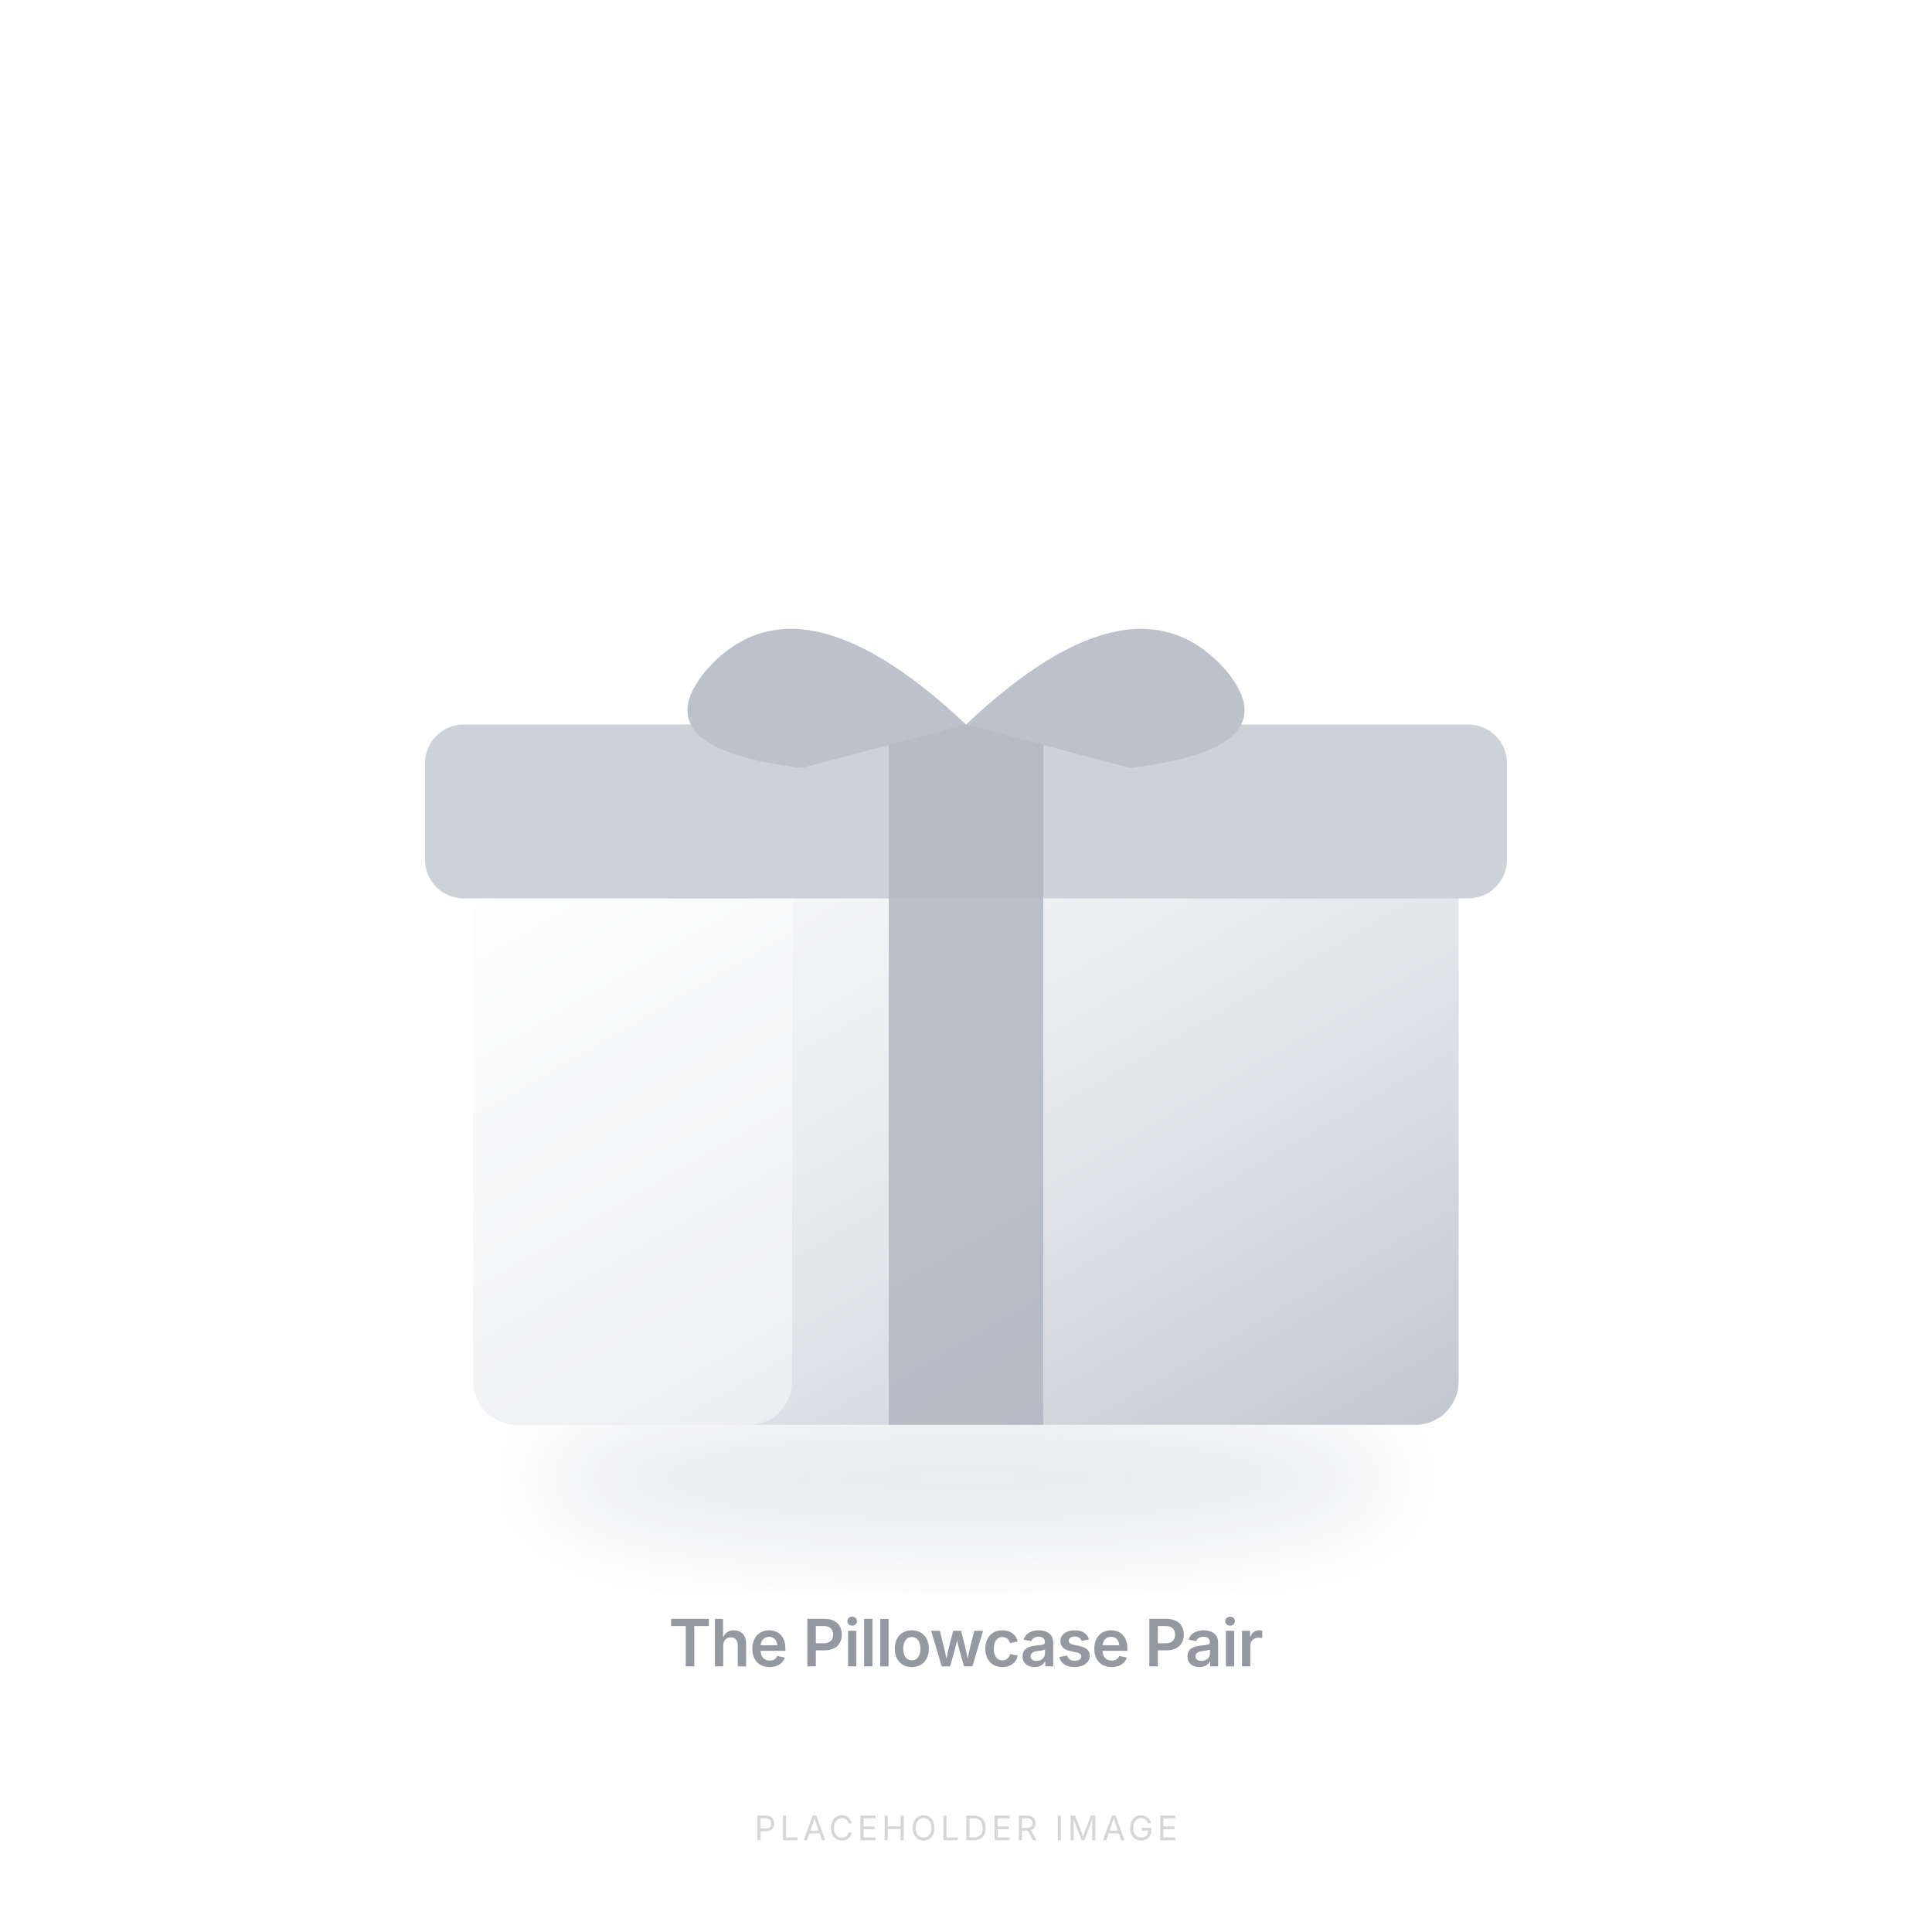
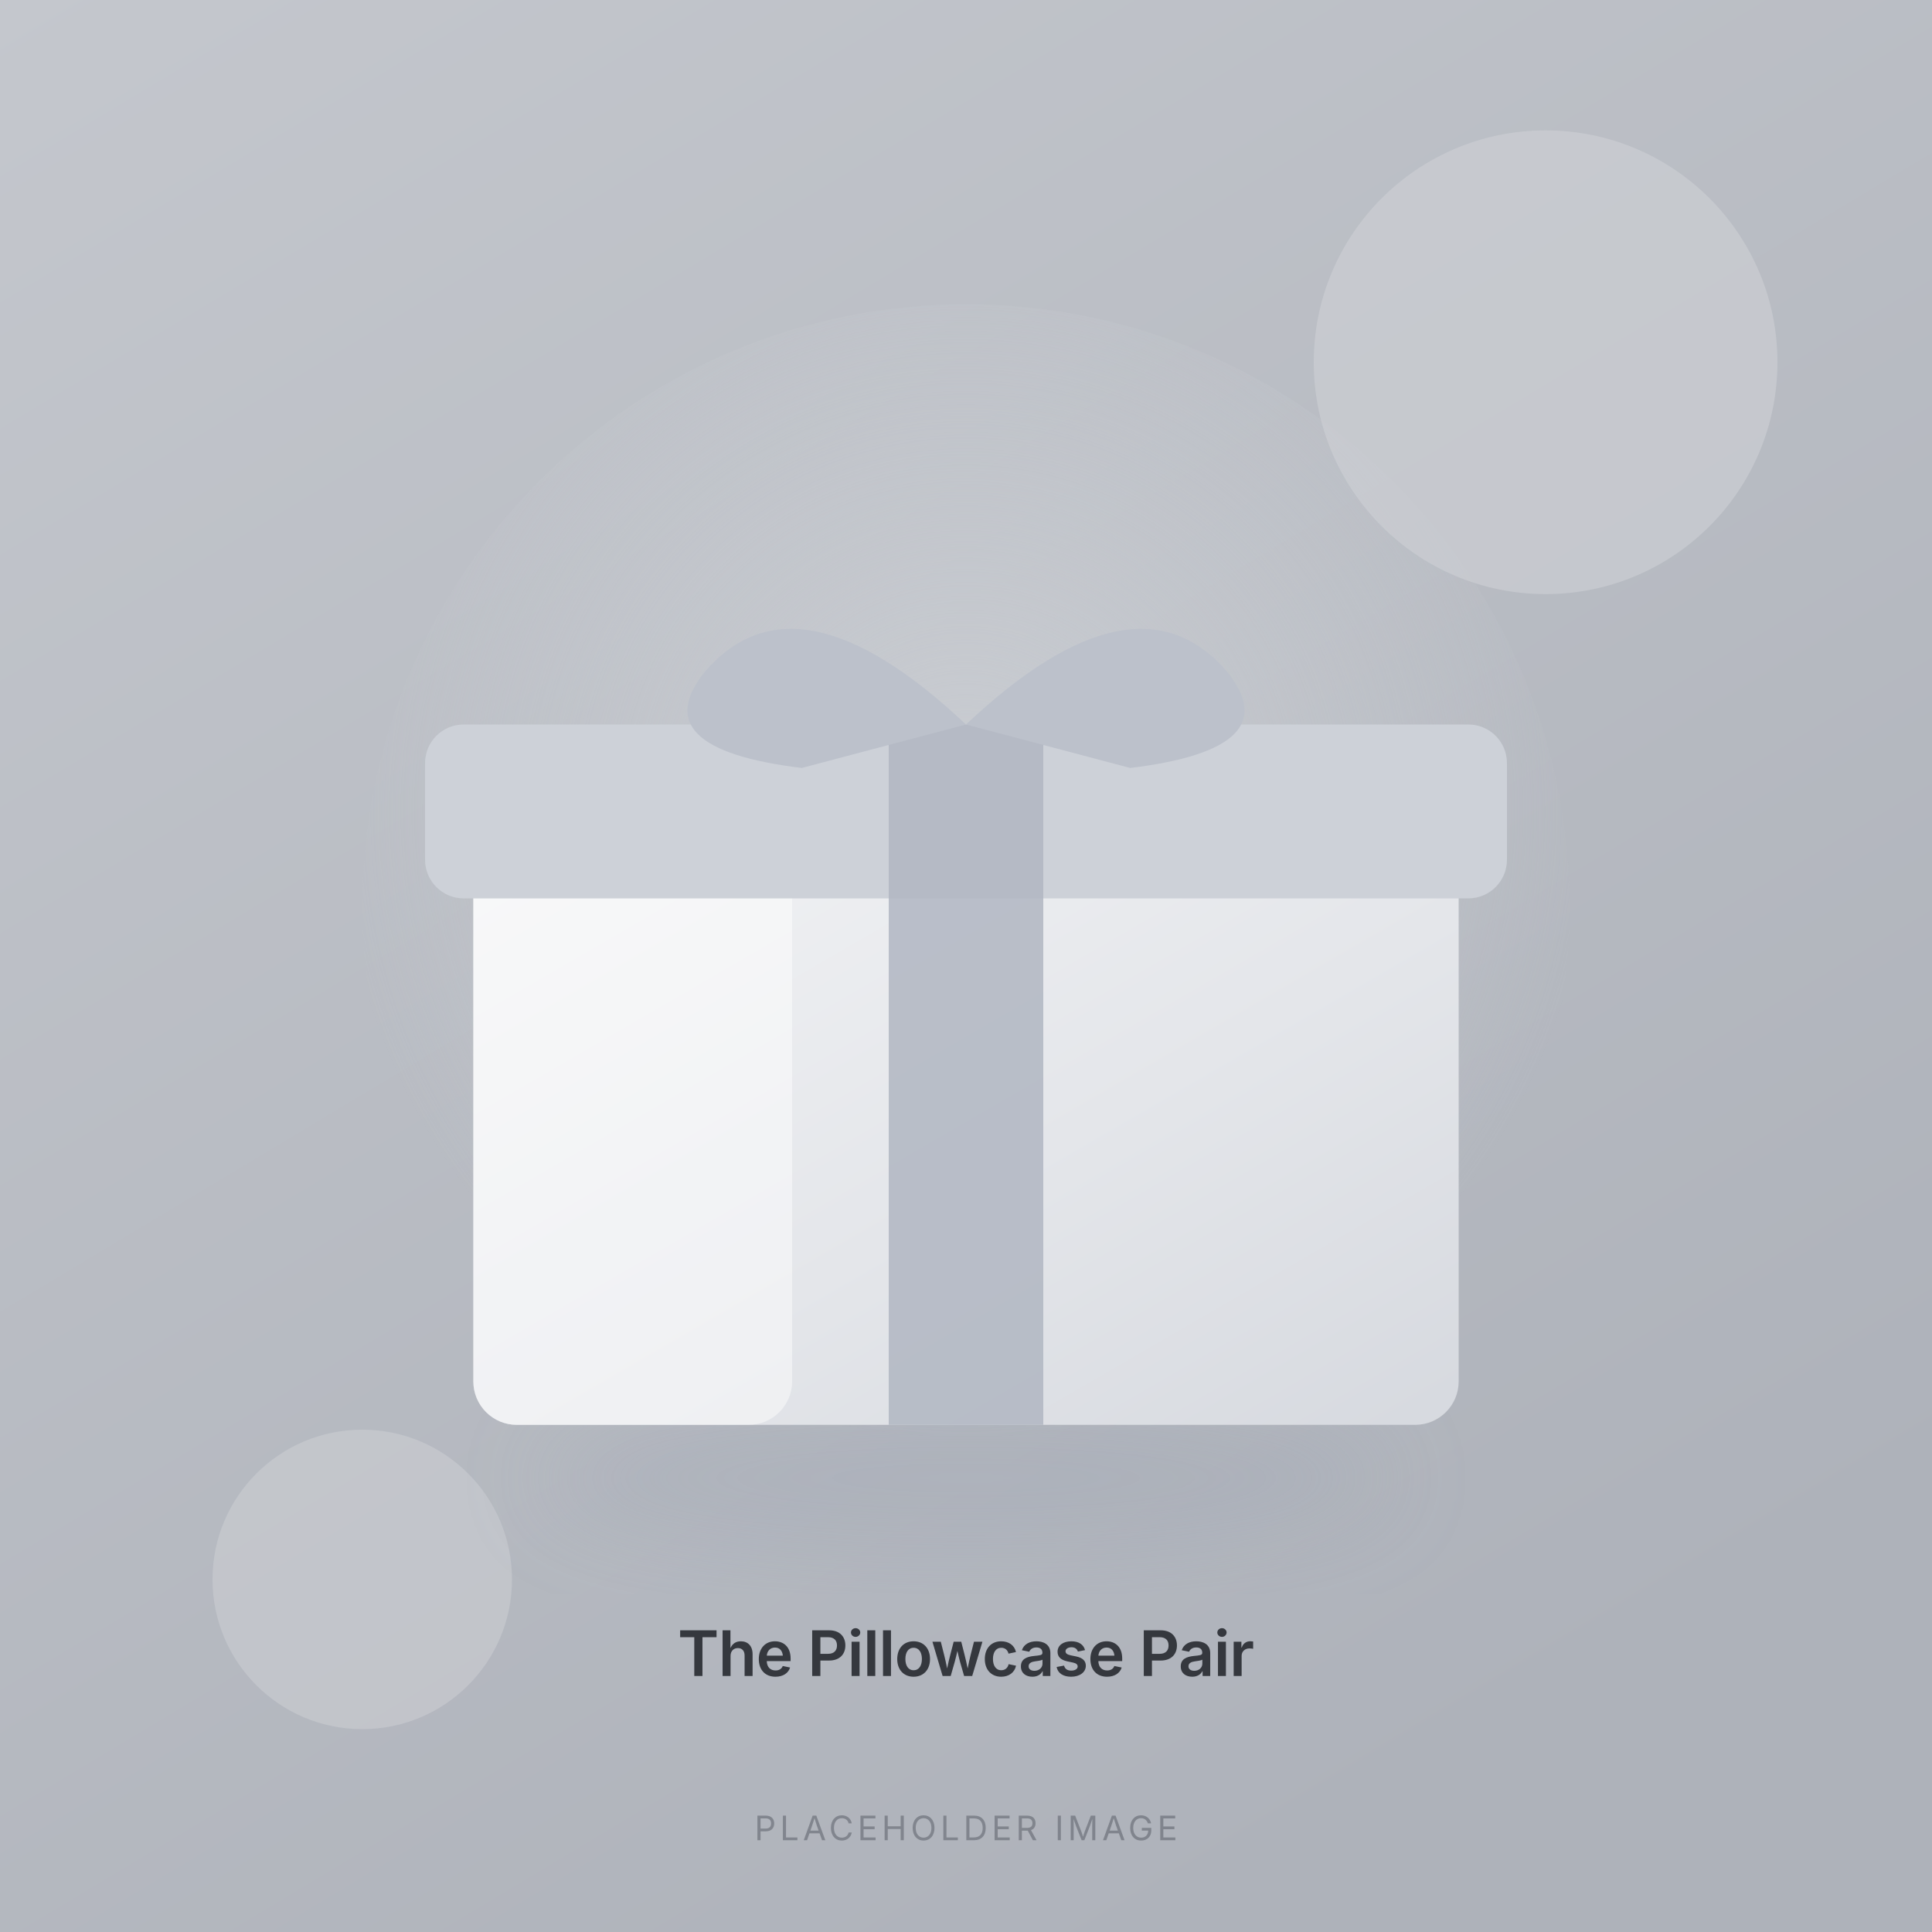
<svg xmlns="http://www.w3.org/2000/svg" viewBox="0 0 800 800" width="800" height="800" role="img" aria-label="The Pillowcase Pair">
  <defs>
    <linearGradient id="bg" x1="0" y1="0" x2="0.6" y2="1">
-       <stop offset="0%" stop-color="hsl(220 0% 100%)" />
-       <stop offset="100%" stop-color="hsl(220 2.5% 100%)" />
+       <stop offset="0%" stop-color="hsl(220 8% 78.588%)" />
+       <stop offset="100%" stop-color="hsl(220 8% 70.588%)" />
    </linearGradient>
    <linearGradient id="body" x1="0" y1="0" x2="1" y2="1">
-       <stop offset="0%" stop-color="hsl(220 12.5% 100%)" />
+       <stop offset="0%" stop-color="hsl(220 12.5% 95.588%)" />
      <stop offset="55%" stop-color="hsl(220 12.5% 90.588%)" />
-       <stop offset="100%" stop-color="hsl(220 12.5% 78.588%)" />
+       <stop offset="100%" stop-color="hsl(220 12.5% 85.588%)" />
    </linearGradient>
    <radialGradient id="halo" cx="50%" cy="42%" r="52%">
-       <stop offset="0%" stop-color="hsl(220 6.5% 100%)" stop-opacity="0.95" />
-       <stop offset="100%" stop-color="hsl(220 6.5% 100%)" stop-opacity="0" />
+       <stop offset="0%" stop-color="hsl(220 8% 81.588%)" stop-opacity="0.9" />
+       <stop offset="100%" stop-color="hsl(220 8% 81.588%)" stop-opacity="0" />
    </radialGradient>
    <filter id="soft" x="-30%" y="-30%" width="160%" height="160%">
      <feGaussianBlur stdDeviation="18" />
    </filter>
  </defs>
  <rect width="800" height="800" fill="url(#bg)" />
  <circle cx="400" cy="376" r="250" fill="url(#halo)" />
-   <circle cx="640" cy="150" r="96" fill="hsl(220 0.5% 100%)" opacity="0.55" />
-   <circle cx="150" cy="654" r="62" fill="hsl(220 0.5% 100%)" opacity="0.45" />
+   <circle cx="640" cy="150" r="96" fill="hsl(220 8% 82.588%)" opacity="0.6" />
+   <circle cx="150" cy="654" r="62" fill="hsl(220 8% 82.588%)" opacity="0.5" />
  <ellipse cx="400" cy="612" rx="176" ry="30" fill="hsl(220 12.5% 64.588%)" opacity="0.22" filter="url(#soft)" />
  <rect x="196" y="352" width="408" height="238" rx="18" fill="url(#body)" />
  <rect x="196" y="352" width="132" height="238" rx="18" fill="hsl(220 12.5% 100%)" opacity="0.45" />
  <rect x="176" y="300" width="448" height="72" rx="16" fill="hsl(220 12.5% 82.588%)" />
  <rect x="368" y="300" width="64" height="290" fill="hsl(220 12.5% 72.588%)" opacity="0.85" />
  <path d="M400 300 q-70 -66 -108 -22 q-26 32 40 40 z" fill="hsl(220 12.5% 76.588%)" />
  <path d="M400 300 q70 -66 108 -22 q26 32 -40 40 z" fill="hsl(220 12.5% 76.588%)" />
-   <text x="400" y="690" text-anchor="middle" font-family="system-ui, -apple-system, 'Segoe UI', sans-serif" font-size="27" font-weight="600" letter-spacing="-0.4" fill="hsl(220 6.5% 60.588%)">The Pillowcase Pair</text>
-   <text x="400" y="762" text-anchor="middle" font-family="system-ui, -apple-system, 'Segoe UI', sans-serif" font-size="14" letter-spacing="1.6" fill="hsl(220 2.5% 68.588%)" opacity="0.5">PLACEHOLDER IMAGE</text>
+   <text x="400" y="694" text-anchor="middle" font-family="system-ui, -apple-system, 'Segoe UI', sans-serif" font-size="26" font-weight="600" letter-spacing="-0.3" fill="hsl(220 8% 22.588%)">The Pillowcase Pair</text>
+   <text x="400" y="762" text-anchor="middle" font-family="system-ui, -apple-system, 'Segoe UI', sans-serif" font-size="14" letter-spacing="1.6" fill="hsl(220 8% 34.588%)" opacity="0.5">PLACEHOLDER IMAGE</text>
</svg>
